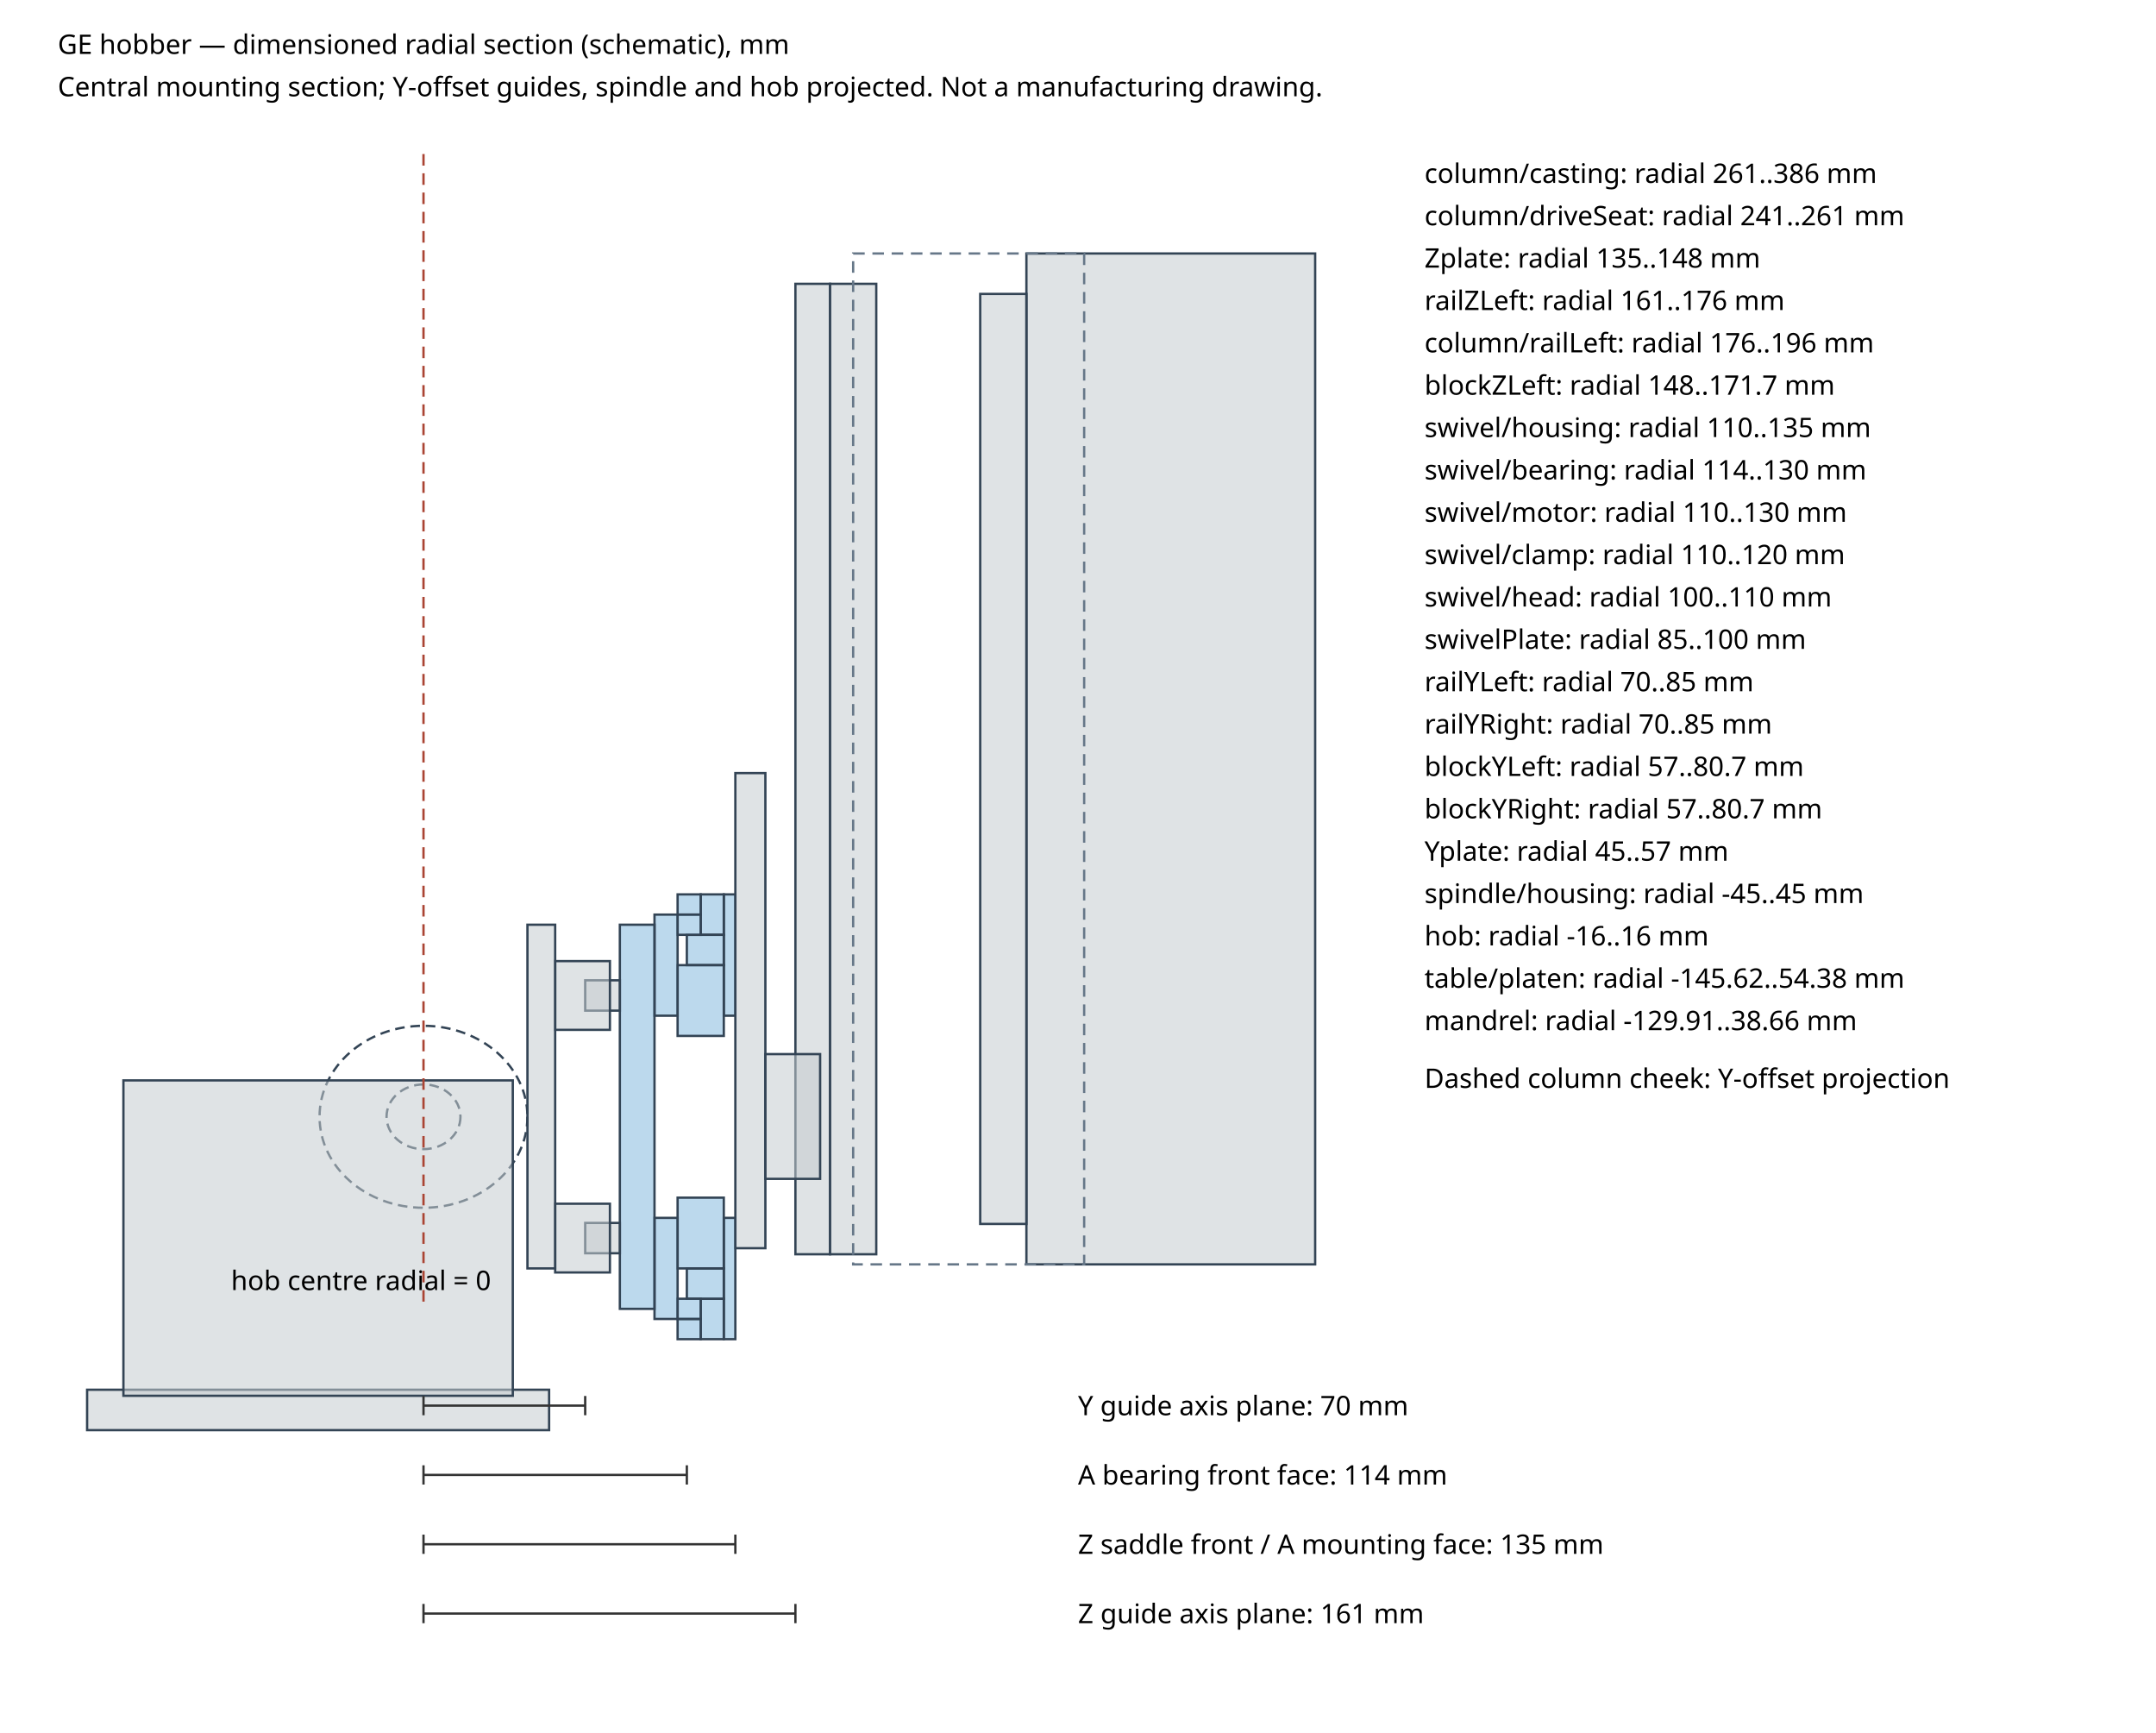
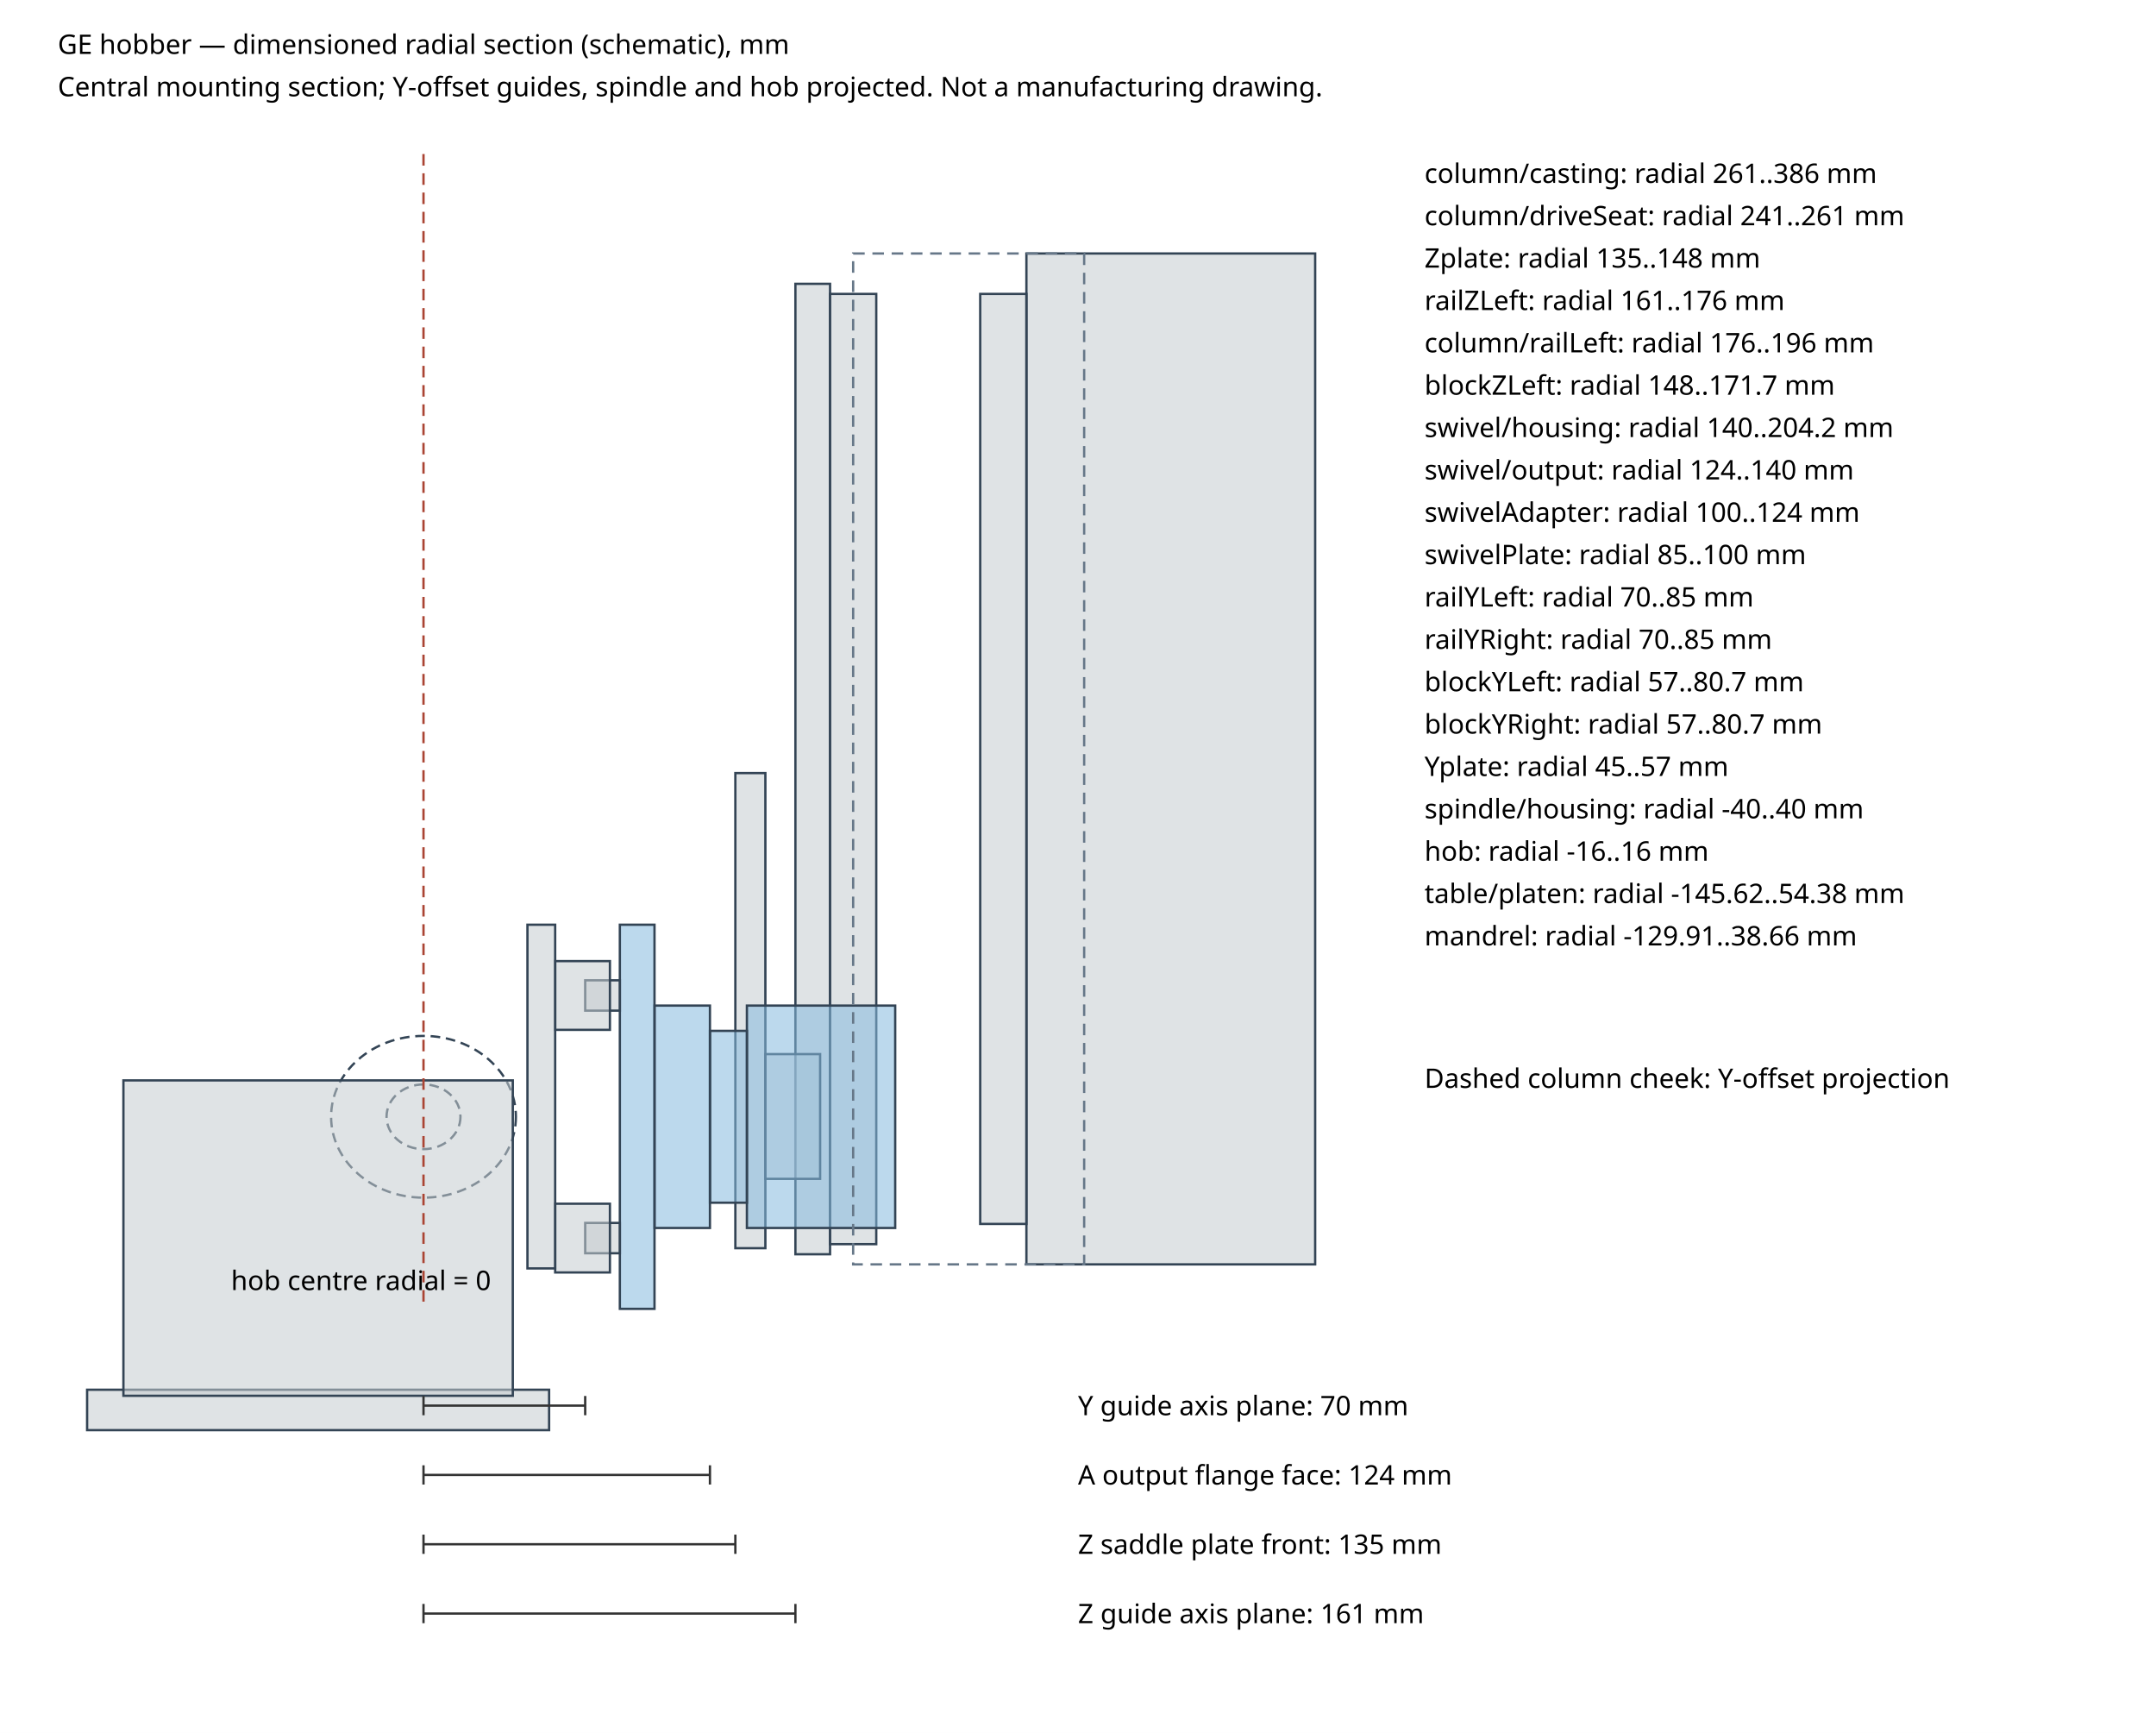
<svg xmlns="http://www.w3.org/2000/svg" width="1120" height="900" viewBox="0 0 1120 900">
  <rect width="1120" height="900" fill="white" />
  <g font-family="sans-serif" font-size="14" stroke-width="1.2">
    <text x="30" y="28">GE hobber — dimensioned radial section (schematic), mm</text>
    <text x="30" y="50">Central mounting section; Y-offset guides, spindle and hob projected. Not a manufacturing drawing.</text>
    <rect x="533.2" y="131.65" width="150" height="525" fill="#c5ccd0" fill-opacity="0.55" stroke="#334455" />
    <text x="740" y="95">column/casting: radial 261..386 mm</text>
    <rect x="509.2" y="152.65" width="24" height="483" fill="#c5ccd0" fill-opacity="0.55" stroke="#334455" />
    <text x="740" y="117">column/driveSeat: radial 241..261 mm</text>
    <rect x="382" y="401.5" width="15.6" height="246.75" fill="#c5ccd0" fill-opacity="0.55" stroke="#334455" />
    <text x="740" y="139">Zplate: radial 135..148 mm</text>
    <rect x="413.2" y="147.4" width="18" height="504" fill="#c5ccd0" fill-opacity="0.55" stroke="#334455" />
    <text x="740" y="161">railZLeft: radial 161..176 mm</text>
-     <rect x="431.2" y="147.4" width="24" height="504" fill="#c5ccd0" fill-opacity="0.55" stroke="#334455" />
+     <rect x="431.2" y="152.65" width="24" height="493.5" fill="#c5ccd0" fill-opacity="0.55" stroke="#334455" />
    <text x="740" y="183">column/railLeft: radial 176..196 mm</text>
    <rect x="397.6" y="547.45" width="28.44" height="64.785" fill="#c5ccd0" fill-opacity="0.55" stroke="#334455" />
    <text x="740" y="205">blockZLeft: radial 148..171.7 mm</text>
-     <rect x="376" y="632.5" width="6" height="63" fill="#85b9de" fill-opacity="0.55" stroke="#334455" />
-     <rect x="364" y="674.5" width="12" height="21" fill="#85b9de" fill-opacity="0.55" stroke="#334455" />
-     <rect x="352" y="685" width="12" height="10.5" fill="#85b9de" fill-opacity="0.55" stroke="#334455" />
-     <rect x="376" y="464.5" width="6" height="63" fill="#85b9de" fill-opacity="0.55" stroke="#334455" />
-     <rect x="364" y="464.5" width="12" height="21" fill="#85b9de" fill-opacity="0.55" stroke="#334455" />
-     <rect x="352" y="464.5" width="12" height="10.5" fill="#85b9de" fill-opacity="0.55" stroke="#334455" />
-     <text x="740" y="227">swivel/housing: radial 110..135 mm</text>
-     <rect x="356.8" y="485.5" width="19.2" height="15.75" fill="#85b9de" fill-opacity="0.55" stroke="#334455" />
-     <rect x="356.8" y="658.75" width="19.2" height="15.75" fill="#85b9de" fill-opacity="0.55" stroke="#334455" />
-     <text x="740" y="249">swivel/bearing: radial 114..130 mm</text>
-     <rect x="352" y="501.25" width="24" height="36.75" fill="#85b9de" fill-opacity="0.55" stroke="#334455" />
-     <rect x="352" y="622" width="24" height="36.75" fill="#85b9de" fill-opacity="0.55" stroke="#334455" />
-     <text x="740" y="271">swivel/motor: radial 110..130 mm</text>
-     <rect x="352" y="475" width="12" height="10.5" fill="#85b9de" fill-opacity="0.55" stroke="#334455" />
-     <rect x="352" y="674.5" width="12" height="10.5" fill="#85b9de" fill-opacity="0.55" stroke="#334455" />
-     <text x="740" y="293">swivel/clamp: radial 110..120 mm</text>
-     <rect x="340" y="475" width="12" height="52.5" fill="#85b9de" fill-opacity="0.55" stroke="#334455" />
-     <rect x="340" y="632.5" width="12" height="52.5" fill="#85b9de" fill-opacity="0.55" stroke="#334455" />
-     <text x="740" y="315">swivel/head: radial 100..110 mm</text>
+     <rect x="388" y="522.25" width="77.04" height="115.5" fill="#85b9de" fill-opacity="0.55" stroke="#334455" />
+     <text x="740" y="227">swivel/housing: radial 140..204.2 mm</text>
+     <rect x="368.8" y="535.375" width="19.2" height="89.25" fill="#85b9de" fill-opacity="0.55" stroke="#334455" />
+     <text x="740" y="249">swivel/output: radial 124..140 mm</text>
+     <rect x="340" y="522.25" width="28.8" height="115.5" fill="#85b9de" fill-opacity="0.55" stroke="#334455" />
+     <text x="740" y="271">swivelAdapter: radial 100..124 mm</text>
    <rect x="322" y="480.25" width="18" height="199.5" fill="#85b9de" fill-opacity="0.55" stroke="#334455" />
-     <text x="740" y="337">swivelPlate: radial 85..100 mm</text>
+     <text x="740" y="293">swivelPlate: radial 85..100 mm</text>
    <rect x="304" y="635.125" width="18" height="15.75" fill="#c5ccd0" fill-opacity="0.55" stroke="#334455" />
-     <text x="740" y="359">railYLeft: radial 70..85 mm</text>
+     <text x="740" y="315">railYLeft: radial 70..85 mm</text>
    <rect x="304" y="509.125" width="18" height="15.75" fill="#c5ccd0" fill-opacity="0.55" stroke="#334455" />
-     <text x="740" y="381">railYRight: radial 70..85 mm</text>
+     <text x="740" y="337">railYRight: radial 70..85 mm</text>
    <rect x="288.4" y="625.15" width="28.44" height="35.7" fill="#c5ccd0" fill-opacity="0.55" stroke="#334455" />
-     <text x="740" y="403">blockYLeft: radial 57..80.7 mm</text>
+     <text x="740" y="359">blockYLeft: radial 57..80.7 mm</text>
    <rect x="288.4" y="499.15" width="28.44" height="35.7" fill="#c5ccd0" fill-opacity="0.55" stroke="#334455" />
-     <text x="740" y="425">blockYRight: radial 57..80.7 mm</text>
+     <text x="740" y="381">blockYRight: radial 57..80.7 mm</text>
    <rect x="274" y="480.25" width="14.4" height="178.5" fill="#c5ccd0" fill-opacity="0.55" stroke="#334455" />
-     <text x="740" y="447">Yplate: radial 45..57 mm</text>
-     <ellipse cx="220" cy="580" rx="54" ry="47.25" fill="none" stroke="#334455" stroke-dasharray="5 3" />
-     <text x="740" y="469">spindle/housing: radial -45..45 mm</text>
+     <text x="740" y="403">Yplate: radial 45..57 mm</text>
+     <ellipse cx="220" cy="580" rx="48" ry="42" fill="none" stroke="#334455" stroke-dasharray="5 3" />
+     <text x="740" y="425">spindle/housing: radial -40..40 mm</text>
    <ellipse cx="220" cy="580" rx="19.2" ry="16.8" fill="none" stroke="#334455" stroke-dasharray="5 3" />
-     <text x="740" y="491">hob: radial -16..16 mm</text>
+     <text x="740" y="447">hob: radial -16..16 mm</text>
    <rect x="45.25" y="721.75" width="240" height="21" fill="#c5ccd0" fill-opacity="0.55" stroke="#334455" />
-     <text x="740" y="513">table/platen: radial -145.62..54.38 mm</text>
+     <text x="740" y="469">table/platen: radial -145.62..54.38 mm</text>
    <rect x="64.112" y="561.1" width="202.277" height="163.8" fill="#c5ccd0" fill-opacity="0.55" stroke="#334455" />
-     <text x="740" y="535">mandrel: radial -129.91..38.66 mm</text>
+     <text x="740" y="491">mandrel: radial -129.91..38.66 mm</text>
    <rect x="443.2" y="131.65" width="120" height="525" fill="none" stroke="#667788" stroke-dasharray="6 4" />
    <text x="740" y="565">Dashed column cheek: Y-offset projection</text>
    <path d="M 220 80 V 680" stroke="#aa4433" stroke-dasharray="6 4" />
    <text x="120" y="670">hob centre radial = 0</text>
    <path d="M 220 730 H 304 M 220 725 V 735 M 304 725 V 735" fill="none" stroke="#333" />
    <text x="560" y="735">Y guide axis plane: 70 mm</text>
-     <path d="M 220 766 H 356.8 M 220 761 V 771 M 356.8 761 V 771" fill="none" stroke="#333" />
-     <text x="560" y="771">A bearing front face: 114 mm</text>
+     <path d="M 220 766 H 368.8 M 220 761 V 771 M 368.8 761 V 771" fill="none" stroke="#333" />
+     <text x="560" y="771">A output flange face: 124 mm</text>
    <path d="M 220 802 H 382 M 220 797 V 807 M 382 797 V 807" fill="none" stroke="#333" />
-     <text x="560" y="807">Z saddle front / A mounting face: 135 mm</text>
+     <text x="560" y="807">Z saddle plate front: 135 mm</text>
    <path d="M 220 838 H 413.2 M 220 833 V 843 M 413.2 833 V 843" fill="none" stroke="#333" />
    <text x="560" y="843">Z guide axis plane: 161 mm</text>
  </g>
</svg>
